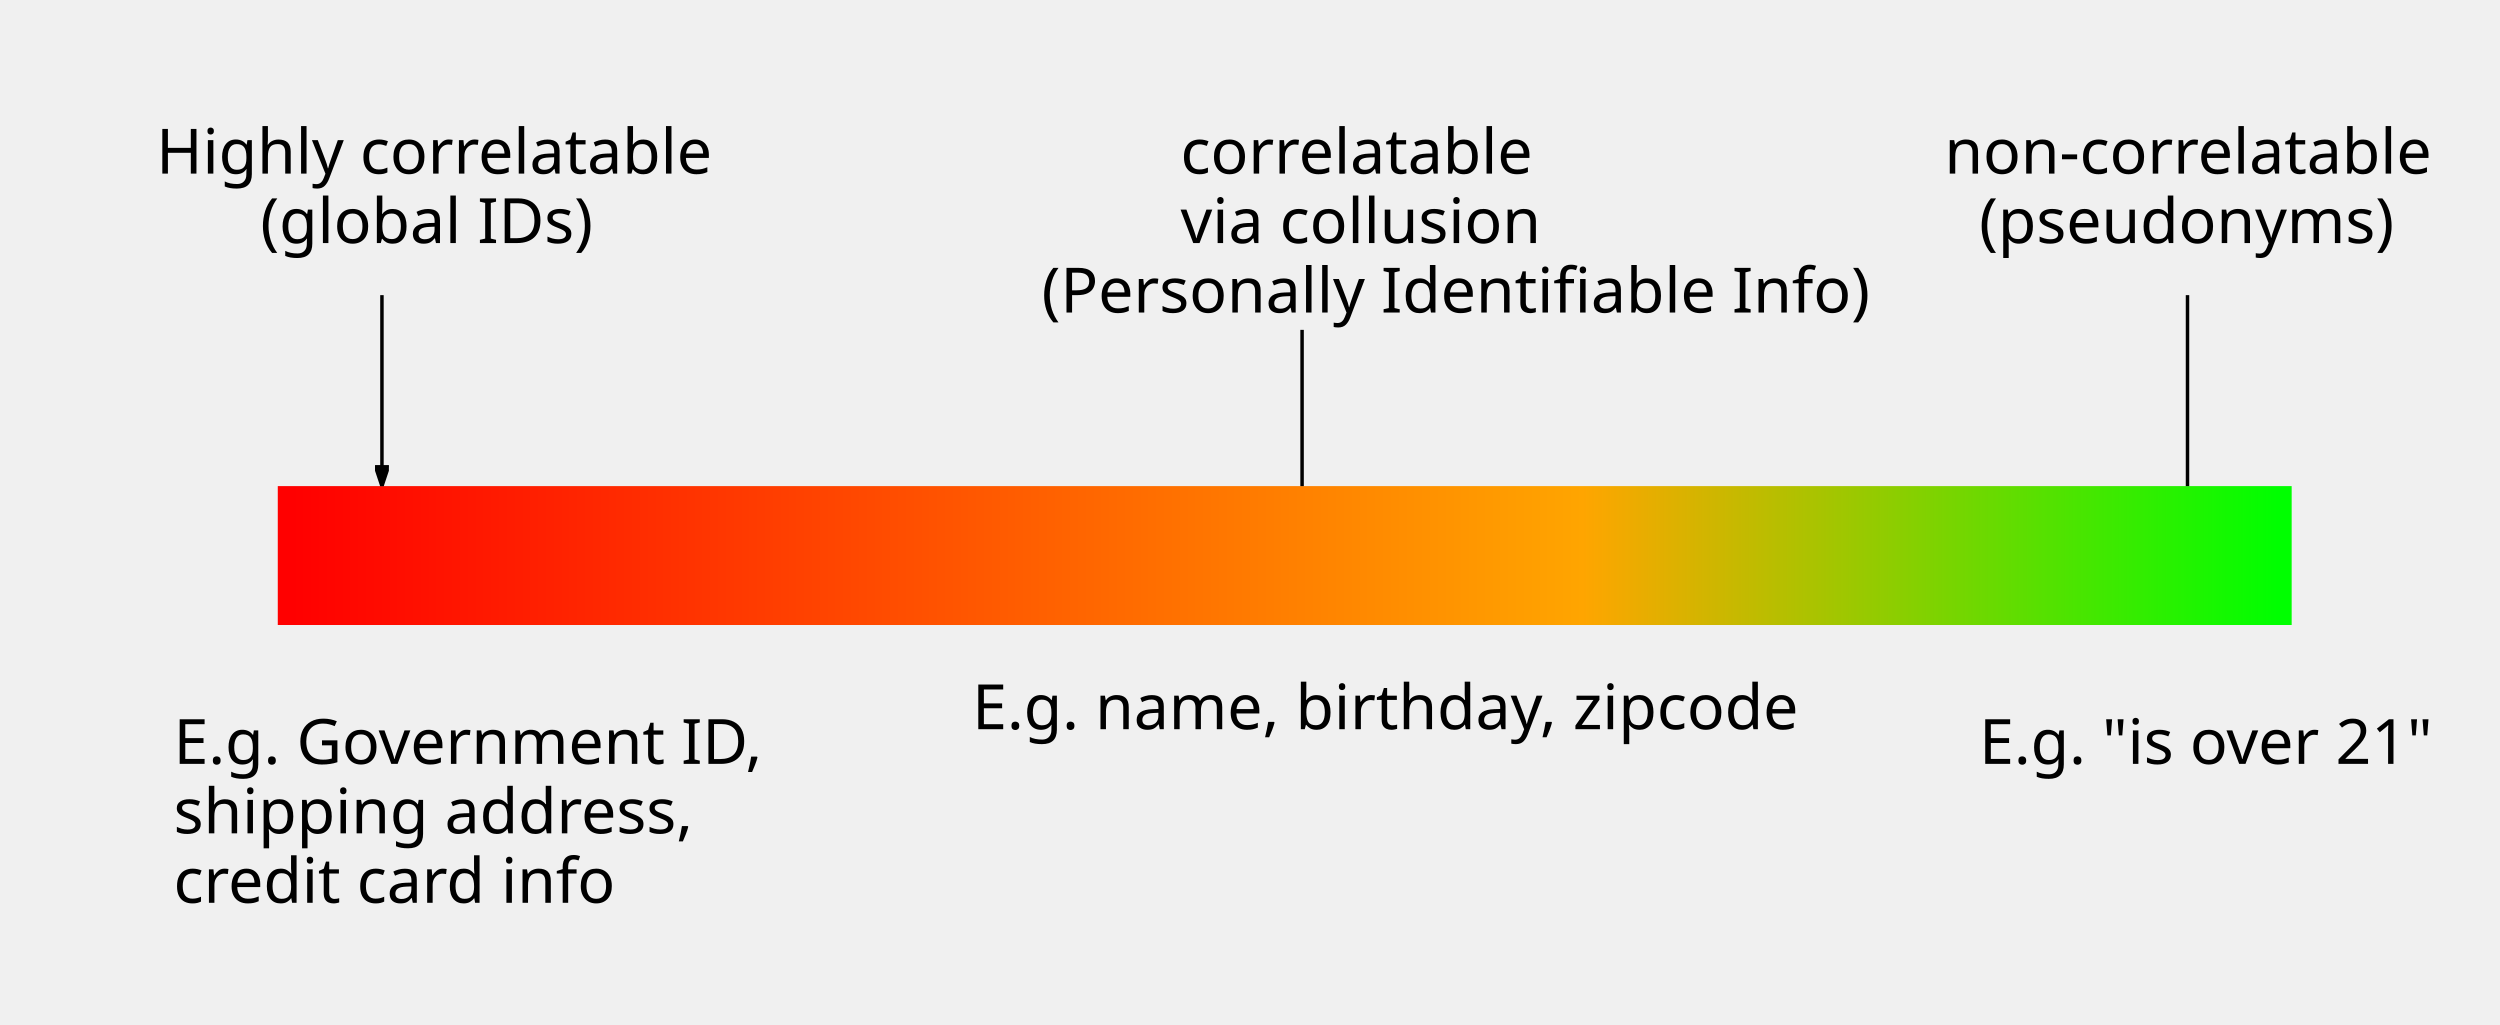
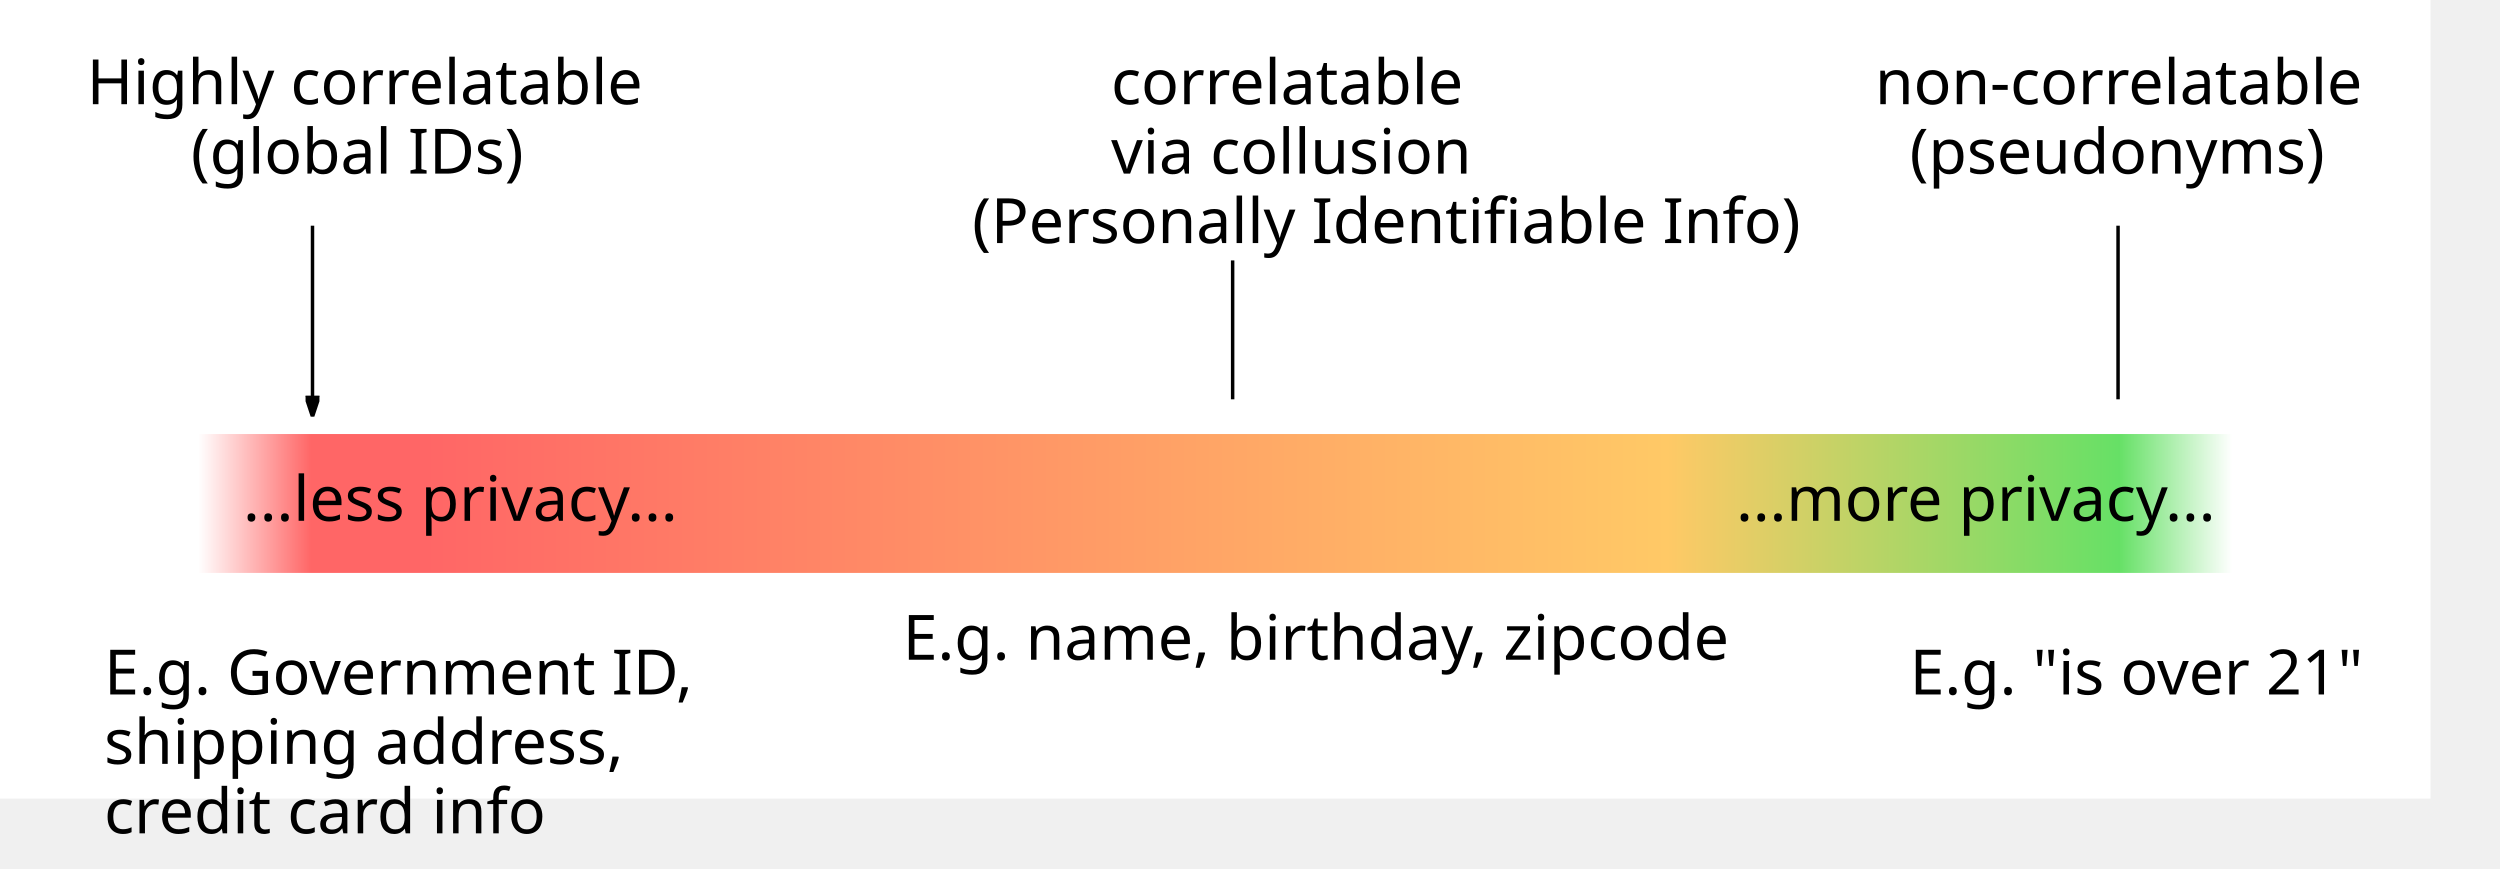
- <svg xmlns="http://www.w3.org/2000/svg" version="1.1" viewBox="0 0 720 295">
+ <svg xmlns="http://www.w3.org/2000/svg" version="1.1" viewBox="20 20 720 250">
  <defs>
-     <style>
- 		path {stroke:#000;stroke-width:1px;marker-end: url(#arrow)}
- 		text {fill:#000;font-size:18px;font-family:sans-serif}
- 	</style>
-     <marker id="arrow" viewBox="0 0 6 4" refX="6" refY="2" fill="#000" markerWidth="6" markerHeight="4" orient="auto">
+     <marker id="arrow" viewBox="0 0 6 4" refX="1" refY="2" fill="#000" markerWidth="6" markerHeight="4" orient="auto">
      <path d="M0 0v4l6 -2z" />
    </marker>
+     <style>
+ 			path {stroke:#000;stroke-width:1px;marker-end: url(#arrow)}
+ 			text {fill:#000;font-size:18px;font-family:sans-serif}
+ 		</style>
    <linearGradient id="grade">
-       <stop offset="0" stop-color="#f00" />
-       <stop offset=".65" stop-color="orange" />
-       <stop offset=".3" stop-color="orange" />
-       <stop offset="1" stop-color="#0f0" />
+       <stop offset="0.05" stop-color="#fff" />
+       <stop offset="0.1" stop-color="#f00" />
+       <stop offset="0.15" stop-color="#f00" />
+       <stop offset=".7" stop-color="orange" />
+       <stop offset=".25" stop-color="orange" />
+       <stop offset="0.9" stop-color="#0c0" />
+       <stop offset="0.95" stop-color="#fff" />
    </linearGradient>
  </defs>
-   <rect x="80" y="140" width="580" height="40" fill="url(#grade)" />
+   <rect width="100%" height="100%" fill="#fff" />
+   <rect x="40" y="145" width="660" height="40" fill="url(#grade)" fill-opacity="0.6" />
+   <text x="90" y="170">...less privacy...</text>
+   <text x="520" y="170">...more privacy...</text>
  <g>
    <text x="45" y="50">Highly correlatable</text>
    <text x="75" y="70">(global IDs)</text>
-     <path d="m110 85v 55" />
+     <path d="m110 85v 50" />
    <text x="50" y="220">E.g. Government ID,</text>
    <text x="50" y="240">shipping address,</text>
    <text x="50" y="260">credit card info</text>
  </g>
  <g>
    <text x="340" y="50">correlatable</text>
    <text x="340" y="70">via collusion</text>
    <text x="300" y="90">(Personally Identifiable Info)</text>
-     <path d="m375 95v 45" />
+     <path d="m375 95v 40" />
    <text x="280" y="210">E.g. name, birthday, zipcode</text>
  </g>
  <g>
    <text x="560" y="50">non-correlatable</text>
    <text x="570" y="70">(pseudonyms)</text>
-     <path d="m630 85v 55" />
+     <path d="m630 85v 50" />
    <text x="570" y="220">E.g. "is over 21"</text>
  </g>
</svg>
